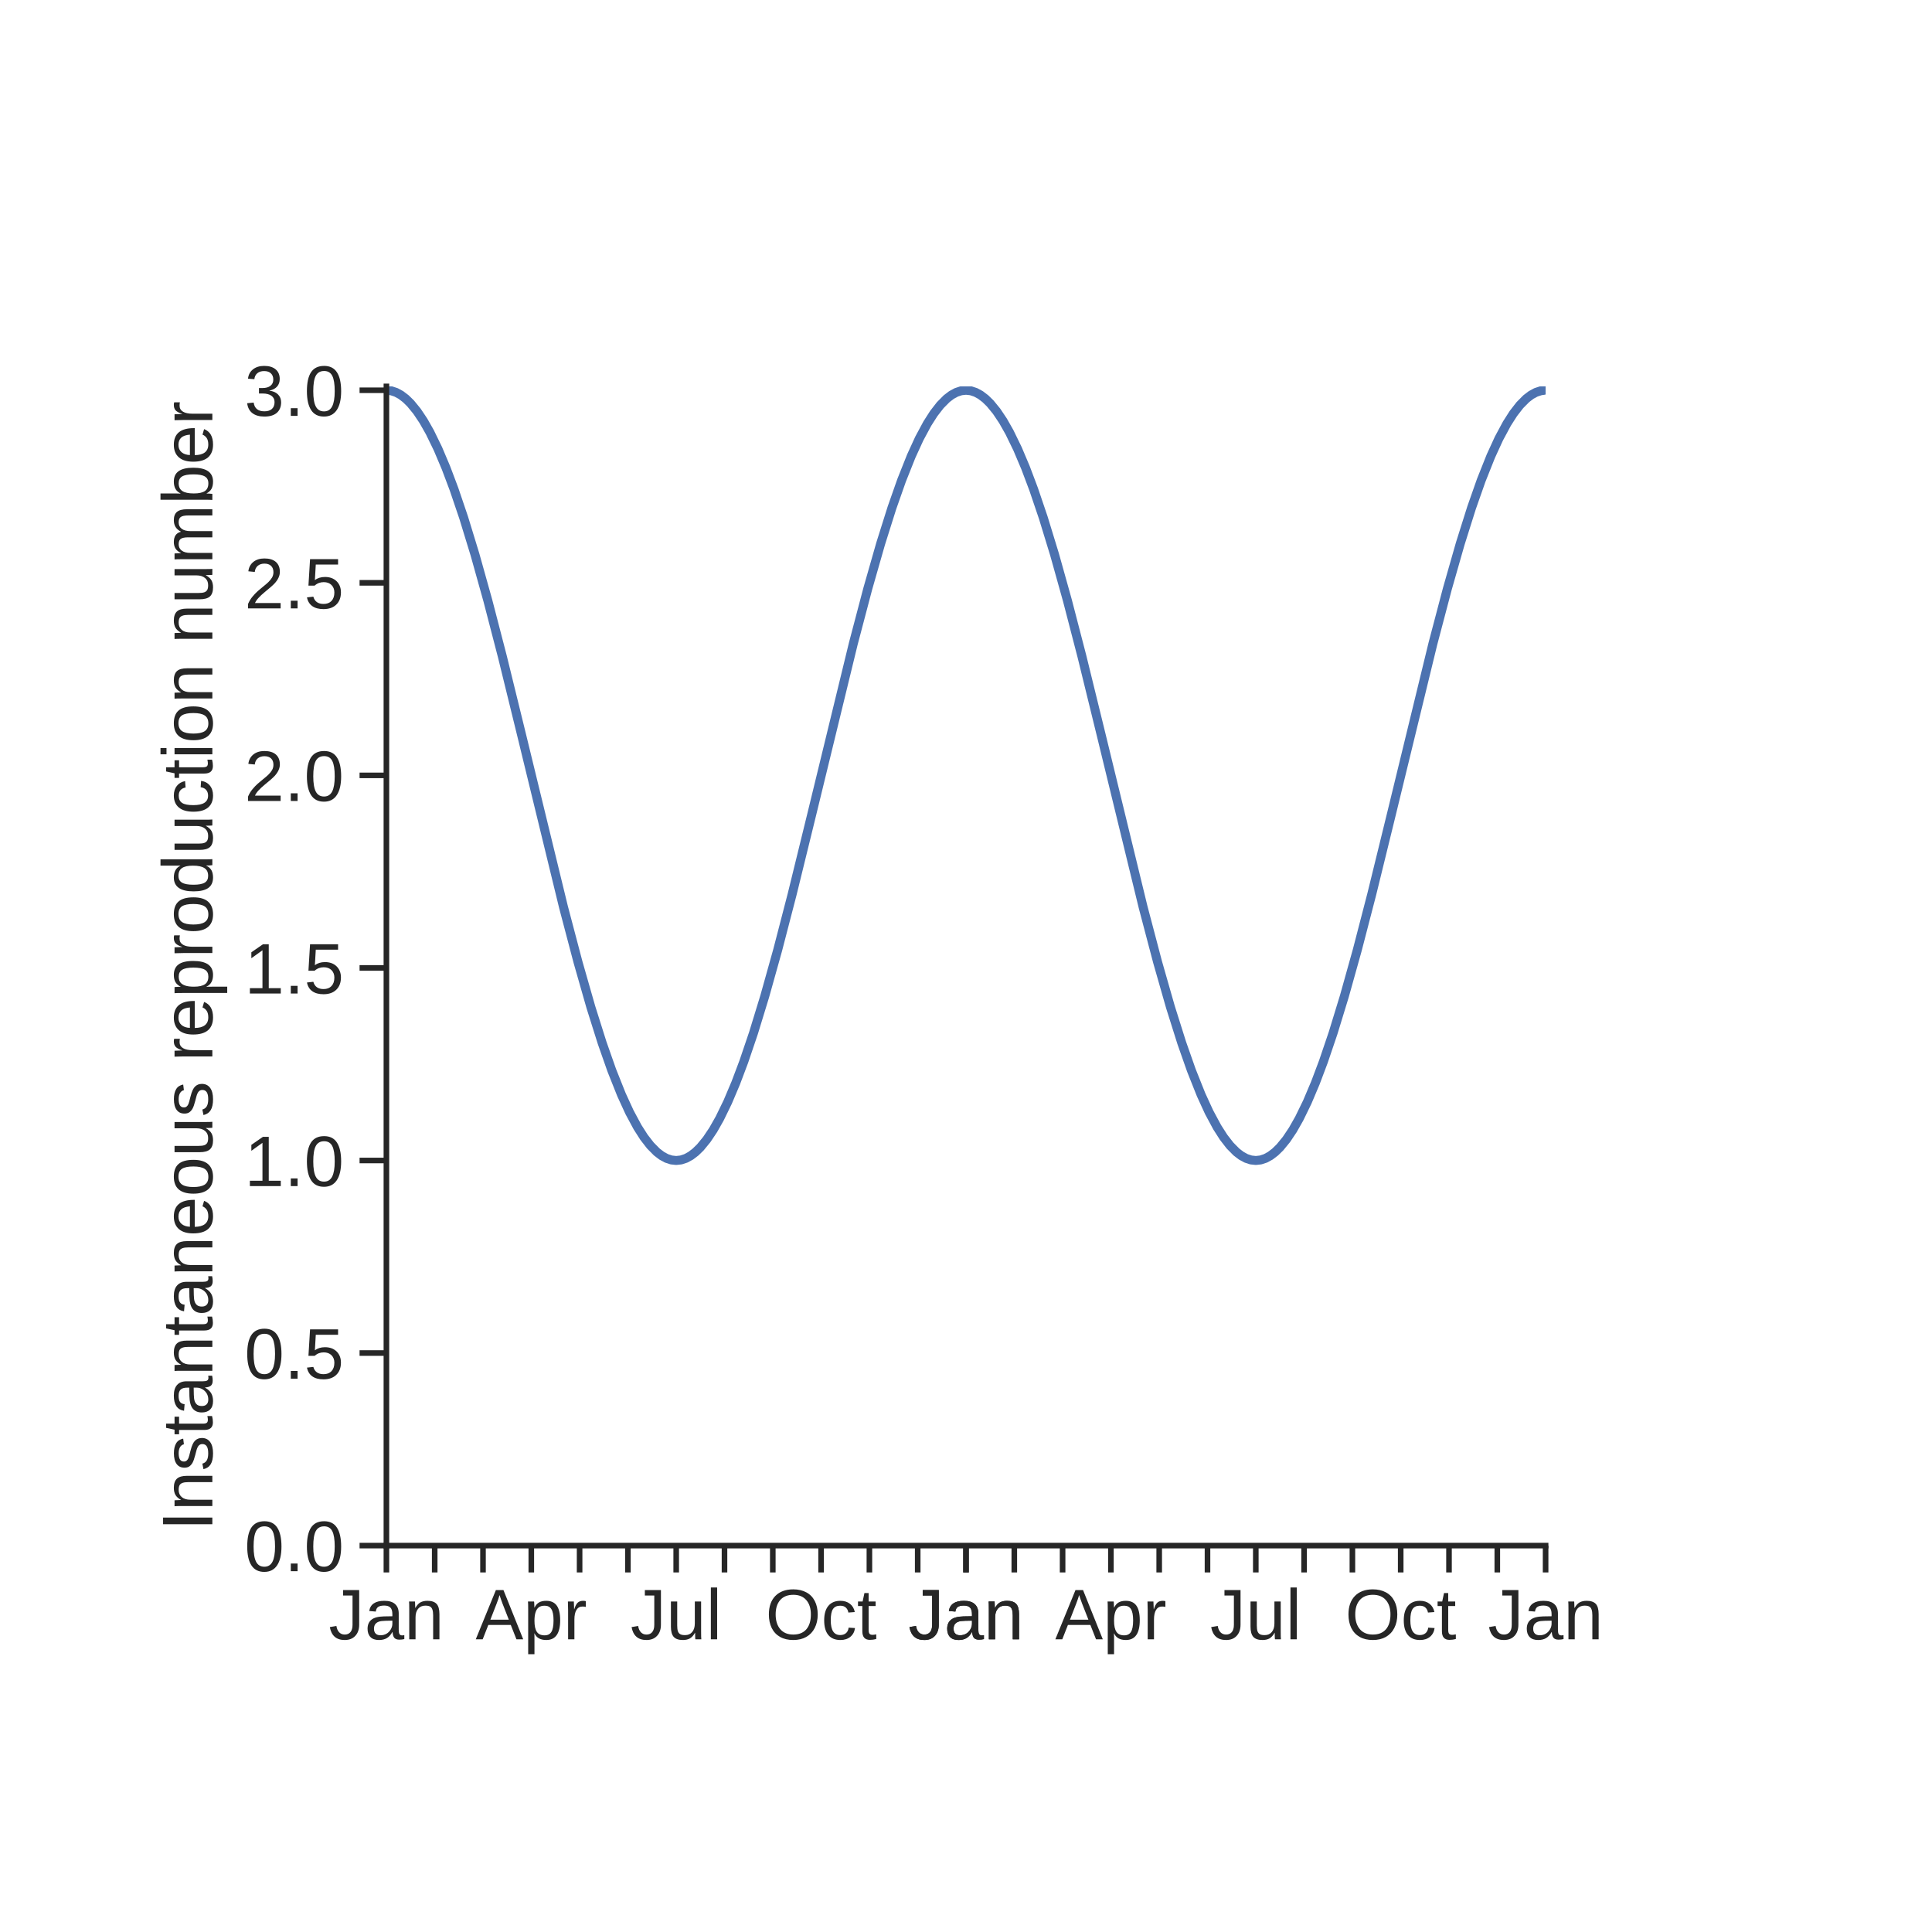
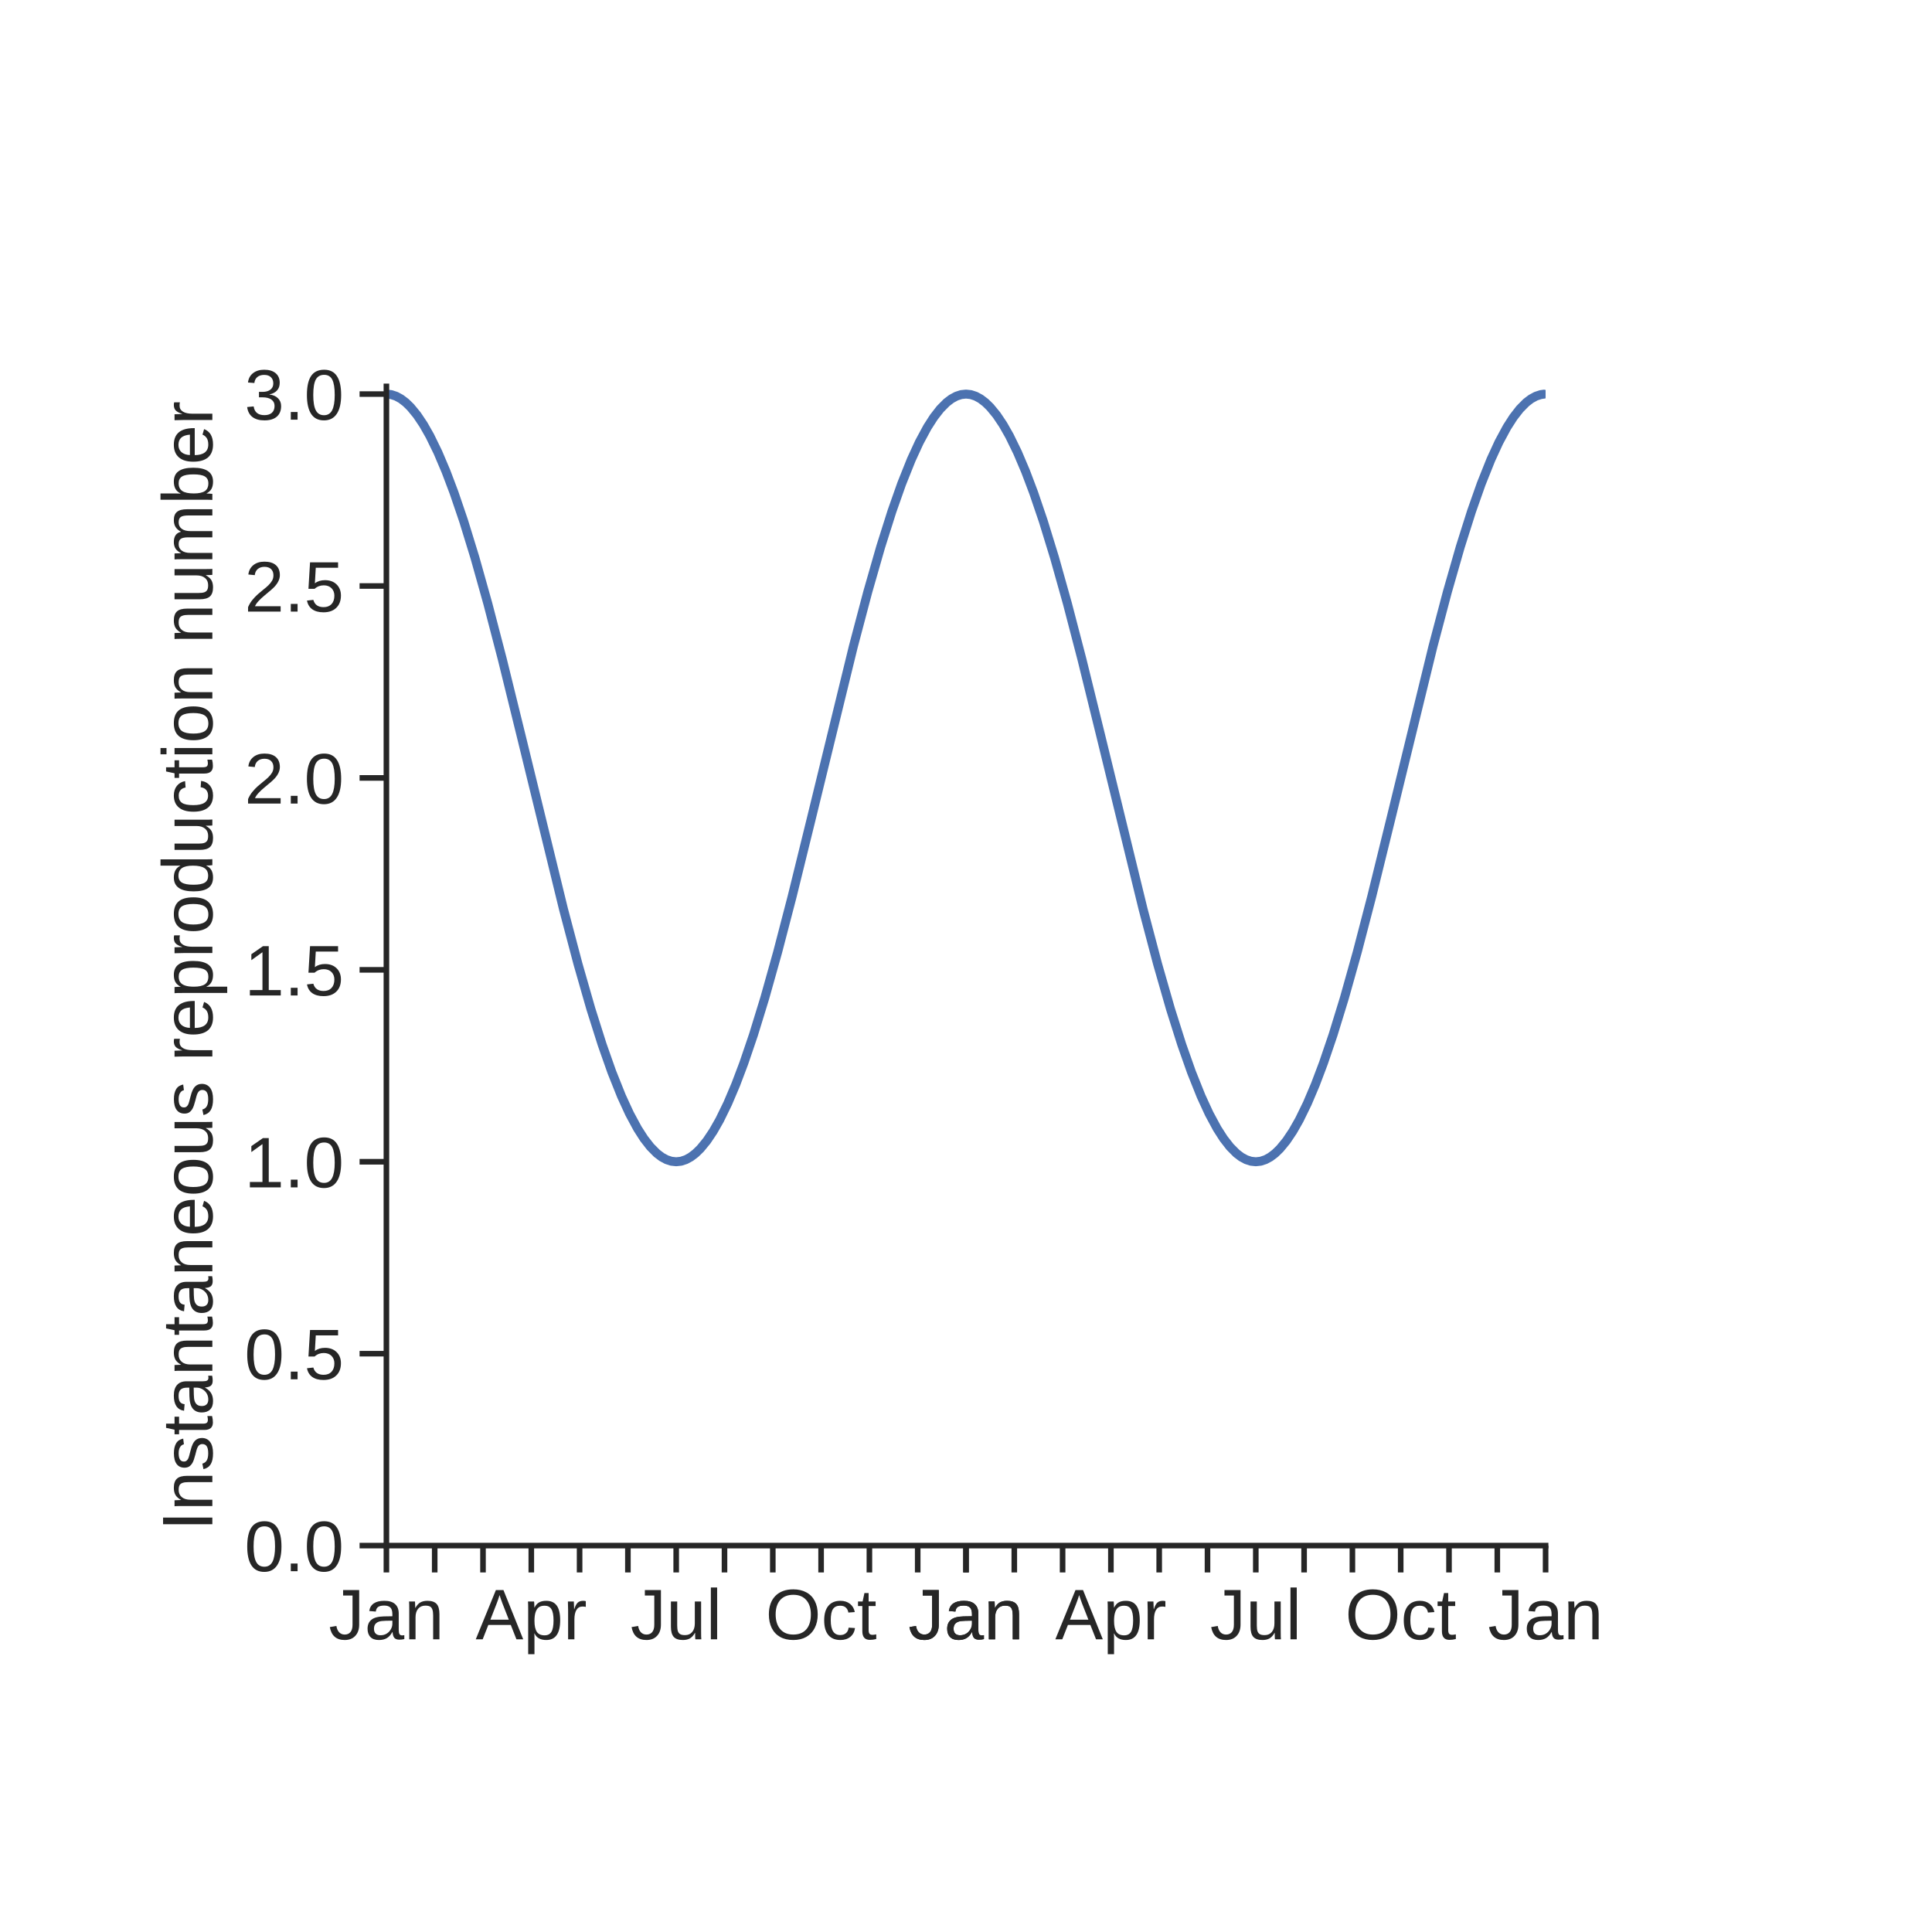
<svg xmlns="http://www.w3.org/2000/svg" xmlns:xlink="http://www.w3.org/1999/xlink" width="432pt" height="432pt" viewBox="0 0 432 432" version="1.1">
  <defs>
    <style type="text/css">*{stroke-linejoin: round; stroke-linecap: butt}</style>
  </defs>
  <g id="figure_1">
    <g id="patch_1">
      <path d="M 0 432  L 432 432  L 432 0  L 0 0  L 0 432  z " style="fill: none" />
    </g>
    <g id="axes_1">
      <g id="patch_2">
        <path d="M 86.4 345.6  L 345.6 345.6  L 345.6 86.4  L 86.4 86.4  L 86.4 345.6  z " style="fill: none" />
      </g>
      <g id="matplotlib.axis_1">
        <g id="xtick_1">
          <g id="line2d_1">
            <defs>
-               <path id="me0b8fdc9dd" d="M 0 0  L 0 6  " style="stroke: #262626; stroke-width: 1.25" />
+               <path id="mdbe2cfda35" d="M 0 0  L 0 6  " style="stroke: #262626; stroke-width: 1.25" />
            </defs>
            <g>
-               <use xlink:href="#me0b8fdc9dd" x="86.4" y="345.6" style="fill: #262626; stroke: #262626; stroke-width: 1.25" />
+               <use xlink:href="#mdbe2cfda35" x="86.4" y="345.6" style="fill: #262626; stroke: #262626; stroke-width: 1.25" />
            </g>
          </g>
          <g id="text_1">
            <text style="fill: #262626; font: 16px 'Arial', 'DejaVu Sans', 'Liberation Sans', 'Bitstream Vera Sans', sans-serif; text-anchor: middle" x="86.4" y="366.553" transform="rotate(-0 86.4 366.5525)">Jan</text>
          </g>
        </g>
        <g id="xtick_2">
          <g id="line2d_2">
            <g>
-               <use xlink:href="#me0b8fdc9dd" x="97.2" y="345.6" style="fill: #262626; stroke: #262626; stroke-width: 1.25" />
+               <use xlink:href="#mdbe2cfda35" x="97.2" y="345.6" style="fill: #262626; stroke: #262626; stroke-width: 1.25" />
            </g>
          </g>
        </g>
        <g id="xtick_3">
          <g id="line2d_3">
            <g>
-               <use xlink:href="#me0b8fdc9dd" x="108" y="345.6" style="fill: #262626; stroke: #262626; stroke-width: 1.25" />
+               <use xlink:href="#mdbe2cfda35" x="108" y="345.6" style="fill: #262626; stroke: #262626; stroke-width: 1.25" />
            </g>
          </g>
        </g>
        <g id="xtick_4">
          <g id="line2d_4">
            <g>
-               <use xlink:href="#me0b8fdc9dd" x="118.8" y="345.6" style="fill: #262626; stroke: #262626; stroke-width: 1.25" />
+               <use xlink:href="#mdbe2cfda35" x="118.8" y="345.6" style="fill: #262626; stroke: #262626; stroke-width: 1.25" />
            </g>
          </g>
          <g id="text_2">
            <text style="fill: #262626; font: 16px 'Arial', 'DejaVu Sans', 'Liberation Sans', 'Bitstream Vera Sans', sans-serif; text-anchor: middle" x="118.8" y="366.553" transform="rotate(-0 118.8 366.5525)">Apr</text>
          </g>
        </g>
        <g id="xtick_5">
          <g id="line2d_5">
            <g>
-               <use xlink:href="#me0b8fdc9dd" x="129.6" y="345.6" style="fill: #262626; stroke: #262626; stroke-width: 1.25" />
+               <use xlink:href="#mdbe2cfda35" x="129.6" y="345.6" style="fill: #262626; stroke: #262626; stroke-width: 1.25" />
            </g>
          </g>
        </g>
        <g id="xtick_6">
          <g id="line2d_6">
            <g>
-               <use xlink:href="#me0b8fdc9dd" x="140.4" y="345.6" style="fill: #262626; stroke: #262626; stroke-width: 1.25" />
+               <use xlink:href="#mdbe2cfda35" x="140.4" y="345.6" style="fill: #262626; stroke: #262626; stroke-width: 1.25" />
            </g>
          </g>
        </g>
        <g id="xtick_7">
          <g id="line2d_7">
            <g>
-               <use xlink:href="#me0b8fdc9dd" x="151.2" y="345.6" style="fill: #262626; stroke: #262626; stroke-width: 1.25" />
+               <use xlink:href="#mdbe2cfda35" x="151.2" y="345.6" style="fill: #262626; stroke: #262626; stroke-width: 1.25" />
            </g>
          </g>
          <g id="text_3">
            <text style="fill: #262626; font: 16px 'Arial', 'DejaVu Sans', 'Liberation Sans', 'Bitstream Vera Sans', sans-serif; text-anchor: middle" x="151.2" y="366.553" transform="rotate(-0 151.2 366.5525)">Jul</text>
          </g>
        </g>
        <g id="xtick_8">
          <g id="line2d_8">
            <g>
-               <use xlink:href="#me0b8fdc9dd" x="162" y="345.6" style="fill: #262626; stroke: #262626; stroke-width: 1.25" />
+               <use xlink:href="#mdbe2cfda35" x="162" y="345.6" style="fill: #262626; stroke: #262626; stroke-width: 1.25" />
            </g>
          </g>
        </g>
        <g id="xtick_9">
          <g id="line2d_9">
            <g>
-               <use xlink:href="#me0b8fdc9dd" x="172.8" y="345.6" style="fill: #262626; stroke: #262626; stroke-width: 1.25" />
+               <use xlink:href="#mdbe2cfda35" x="172.8" y="345.6" style="fill: #262626; stroke: #262626; stroke-width: 1.25" />
            </g>
          </g>
        </g>
        <g id="xtick_10">
          <g id="line2d_10">
            <g>
-               <use xlink:href="#me0b8fdc9dd" x="183.6" y="345.6" style="fill: #262626; stroke: #262626; stroke-width: 1.25" />
+               <use xlink:href="#mdbe2cfda35" x="183.6" y="345.6" style="fill: #262626; stroke: #262626; stroke-width: 1.25" />
            </g>
          </g>
          <g id="text_4">
            <text style="fill: #262626; font: 16px 'Arial', 'DejaVu Sans', 'Liberation Sans', 'Bitstream Vera Sans', sans-serif; text-anchor: middle" x="183.6" y="366.553" transform="rotate(-0 183.6 366.5525)">Oct</text>
          </g>
        </g>
        <g id="xtick_11">
          <g id="line2d_11">
            <g>
-               <use xlink:href="#me0b8fdc9dd" x="194.4" y="345.6" style="fill: #262626; stroke: #262626; stroke-width: 1.25" />
+               <use xlink:href="#mdbe2cfda35" x="194.4" y="345.6" style="fill: #262626; stroke: #262626; stroke-width: 1.25" />
            </g>
          </g>
        </g>
        <g id="xtick_12">
          <g id="line2d_12">
            <g>
-               <use xlink:href="#me0b8fdc9dd" x="205.2" y="345.6" style="fill: #262626; stroke: #262626; stroke-width: 1.25" />
+               <use xlink:href="#mdbe2cfda35" x="205.2" y="345.6" style="fill: #262626; stroke: #262626; stroke-width: 1.25" />
            </g>
          </g>
        </g>
        <g id="xtick_13">
          <g id="line2d_13">
            <g>
-               <use xlink:href="#me0b8fdc9dd" x="216" y="345.6" style="fill: #262626; stroke: #262626; stroke-width: 1.25" />
+               <use xlink:href="#mdbe2cfda35" x="216" y="345.6" style="fill: #262626; stroke: #262626; stroke-width: 1.25" />
            </g>
          </g>
          <g id="text_5">
            <text style="fill: #262626; font: 16px 'Arial', 'DejaVu Sans', 'Liberation Sans', 'Bitstream Vera Sans', sans-serif; text-anchor: middle" x="216" y="366.553" transform="rotate(-0 216 366.5525)">Jan</text>
          </g>
        </g>
        <g id="xtick_14">
          <g id="line2d_14">
            <g>
-               <use xlink:href="#me0b8fdc9dd" x="216" y="345.6" style="fill: #262626; stroke: #262626; stroke-width: 1.25" />
+               <use xlink:href="#mdbe2cfda35" x="216" y="345.6" style="fill: #262626; stroke: #262626; stroke-width: 1.25" />
            </g>
          </g>
          <g id="text_6">
            <text style="fill: #262626; font: 16px 'Arial', 'DejaVu Sans', 'Liberation Sans', 'Bitstream Vera Sans', sans-serif; text-anchor: middle" x="216" y="366.553" transform="rotate(-0 216 366.5525)">Jan</text>
          </g>
        </g>
        <g id="xtick_15">
          <g id="line2d_15">
            <g>
-               <use xlink:href="#me0b8fdc9dd" x="226.8" y="345.6" style="fill: #262626; stroke: #262626; stroke-width: 1.25" />
+               <use xlink:href="#mdbe2cfda35" x="226.8" y="345.6" style="fill: #262626; stroke: #262626; stroke-width: 1.25" />
            </g>
          </g>
        </g>
        <g id="xtick_16">
          <g id="line2d_16">
            <g>
-               <use xlink:href="#me0b8fdc9dd" x="237.6" y="345.6" style="fill: #262626; stroke: #262626; stroke-width: 1.25" />
+               <use xlink:href="#mdbe2cfda35" x="237.6" y="345.6" style="fill: #262626; stroke: #262626; stroke-width: 1.25" />
            </g>
          </g>
        </g>
        <g id="xtick_17">
          <g id="line2d_17">
            <g>
-               <use xlink:href="#me0b8fdc9dd" x="248.4" y="345.6" style="fill: #262626; stroke: #262626; stroke-width: 1.25" />
+               <use xlink:href="#mdbe2cfda35" x="248.4" y="345.6" style="fill: #262626; stroke: #262626; stroke-width: 1.25" />
            </g>
          </g>
          <g id="text_7">
            <text style="fill: #262626; font: 16px 'Arial', 'DejaVu Sans', 'Liberation Sans', 'Bitstream Vera Sans', sans-serif; text-anchor: middle" x="248.4" y="366.553" transform="rotate(-0 248.4 366.5525)">Apr</text>
          </g>
        </g>
        <g id="xtick_18">
          <g id="line2d_18">
            <g>
-               <use xlink:href="#me0b8fdc9dd" x="259.2" y="345.6" style="fill: #262626; stroke: #262626; stroke-width: 1.25" />
+               <use xlink:href="#mdbe2cfda35" x="259.2" y="345.6" style="fill: #262626; stroke: #262626; stroke-width: 1.25" />
            </g>
          </g>
        </g>
        <g id="xtick_19">
          <g id="line2d_19">
            <g>
-               <use xlink:href="#me0b8fdc9dd" x="270" y="345.6" style="fill: #262626; stroke: #262626; stroke-width: 1.25" />
+               <use xlink:href="#mdbe2cfda35" x="270" y="345.6" style="fill: #262626; stroke: #262626; stroke-width: 1.25" />
            </g>
          </g>
        </g>
        <g id="xtick_20">
          <g id="line2d_20">
            <g>
-               <use xlink:href="#me0b8fdc9dd" x="280.8" y="345.6" style="fill: #262626; stroke: #262626; stroke-width: 1.25" />
+               <use xlink:href="#mdbe2cfda35" x="280.8" y="345.6" style="fill: #262626; stroke: #262626; stroke-width: 1.25" />
            </g>
          </g>
          <g id="text_8">
            <text style="fill: #262626; font: 16px 'Arial', 'DejaVu Sans', 'Liberation Sans', 'Bitstream Vera Sans', sans-serif; text-anchor: middle" x="280.8" y="366.553" transform="rotate(-0 280.8 366.5525)">Jul</text>
          </g>
        </g>
        <g id="xtick_21">
          <g id="line2d_21">
            <g>
-               <use xlink:href="#me0b8fdc9dd" x="291.6" y="345.6" style="fill: #262626; stroke: #262626; stroke-width: 1.25" />
+               <use xlink:href="#mdbe2cfda35" x="291.6" y="345.6" style="fill: #262626; stroke: #262626; stroke-width: 1.25" />
            </g>
          </g>
        </g>
        <g id="xtick_22">
          <g id="line2d_22">
            <g>
-               <use xlink:href="#me0b8fdc9dd" x="302.4" y="345.6" style="fill: #262626; stroke: #262626; stroke-width: 1.25" />
+               <use xlink:href="#mdbe2cfda35" x="302.4" y="345.6" style="fill: #262626; stroke: #262626; stroke-width: 1.25" />
            </g>
          </g>
        </g>
        <g id="xtick_23">
          <g id="line2d_23">
            <g>
-               <use xlink:href="#me0b8fdc9dd" x="313.2" y="345.6" style="fill: #262626; stroke: #262626; stroke-width: 1.25" />
+               <use xlink:href="#mdbe2cfda35" x="313.2" y="345.6" style="fill: #262626; stroke: #262626; stroke-width: 1.25" />
            </g>
          </g>
          <g id="text_9">
            <text style="fill: #262626; font: 16px 'Arial', 'DejaVu Sans', 'Liberation Sans', 'Bitstream Vera Sans', sans-serif; text-anchor: middle" x="313.2" y="366.553" transform="rotate(-0 313.2 366.5525)">Oct</text>
          </g>
        </g>
        <g id="xtick_24">
          <g id="line2d_24">
            <g>
-               <use xlink:href="#me0b8fdc9dd" x="324" y="345.6" style="fill: #262626; stroke: #262626; stroke-width: 1.25" />
+               <use xlink:href="#mdbe2cfda35" x="324" y="345.6" style="fill: #262626; stroke: #262626; stroke-width: 1.25" />
            </g>
          </g>
        </g>
        <g id="xtick_25">
          <g id="line2d_25">
            <g>
-               <use xlink:href="#me0b8fdc9dd" x="334.8" y="345.6" style="fill: #262626; stroke: #262626; stroke-width: 1.25" />
+               <use xlink:href="#mdbe2cfda35" x="334.8" y="345.6" style="fill: #262626; stroke: #262626; stroke-width: 1.25" />
            </g>
          </g>
        </g>
        <g id="xtick_26">
          <g id="line2d_26">
            <g>
-               <use xlink:href="#me0b8fdc9dd" x="345.6" y="345.6" style="fill: #262626; stroke: #262626; stroke-width: 1.25" />
+               <use xlink:href="#mdbe2cfda35" x="345.6" y="345.6" style="fill: #262626; stroke: #262626; stroke-width: 1.25" />
            </g>
          </g>
          <g id="text_10">
            <text style="fill: #262626; font: 16px 'Arial', 'DejaVu Sans', 'Liberation Sans', 'Bitstream Vera Sans', sans-serif; text-anchor: middle" x="345.6" y="366.553" transform="rotate(-0 345.6 366.5525)">Jan</text>
          </g>
        </g>
        <g id="text_11">
          <text style="fill: #262626; font: 16px 'Arial', 'DejaVu Sans', 'Liberation Sans', 'Bitstream Vera Sans', sans-serif; text-anchor: middle" x="216" y="385.185" transform="rotate(-0 216 385.185)"> </text>
        </g>
      </g>
      <g id="matplotlib.axis_2">
        <g id="ytick_1">
          <g id="line2d_27">
            <defs>
-               <path id="m72a37ec280" d="M 0 0  L -6 0  " style="stroke: #262626; stroke-width: 1.25" />
+               <path id="mf22d776c2b" d="M 0 0  L -6 0  " style="stroke: #262626; stroke-width: 1.25" />
            </defs>
            <g>
-               <use xlink:href="#m72a37ec280" x="86.4" y="345.6" style="fill: #262626; stroke: #262626; stroke-width: 1.25" />
+               <use xlink:href="#mf22d776c2b" x="86.4" y="345.6" style="fill: #262626; stroke: #262626; stroke-width: 1.25" />
            </g>
          </g>
          <g id="text_12">
            <text style="fill: #262626; font: 16px 'Arial', 'DejaVu Sans', 'Liberation Sans', 'Bitstream Vera Sans', sans-serif; text-anchor: end" x="76.9" y="351.326" transform="rotate(-0 76.9 351.3263)">0.0</text>
          </g>
        </g>
        <g id="ytick_2">
          <g id="line2d_28">
            <g>
-               <use xlink:href="#m72a37ec280" x="86.4" y="302.544" style="fill: #262626; stroke: #262626; stroke-width: 1.25" />
+               <use xlink:href="#mf22d776c2b" x="86.4" y="302.686" style="fill: #262626; stroke: #262626; stroke-width: 1.25" />
            </g>
          </g>
          <g id="text_13">
-             <text style="fill: #262626; font: 16px 'Arial', 'DejaVu Sans', 'Liberation Sans', 'Bitstream Vera Sans', sans-serif; text-anchor: end" x="76.9" y="308.27" transform="rotate(-0 76.9 308.2698)">0.5</text>
+             <text style="fill: #262626; font: 16px 'Arial', 'DejaVu Sans', 'Liberation Sans', 'Bitstream Vera Sans', sans-serif; text-anchor: end" x="76.9" y="308.412" transform="rotate(-0 76.9 308.4123)">0.5</text>
          </g>
        </g>
        <g id="ytick_3">
          <g id="line2d_29">
            <g>
-               <use xlink:href="#m72a37ec280" x="86.4" y="259.487" style="fill: #262626; stroke: #262626; stroke-width: 1.25" />
+               <use xlink:href="#mf22d776c2b" x="86.4" y="259.772" style="fill: #262626; stroke: #262626; stroke-width: 1.25" />
            </g>
          </g>
          <g id="text_14">
-             <text style="fill: #262626; font: 16px 'Arial', 'DejaVu Sans', 'Liberation Sans', 'Bitstream Vera Sans', sans-serif; text-anchor: end" x="76.9" y="265.213" transform="rotate(-0 76.9 265.2133)">1.0</text>
+             <text style="fill: #262626; font: 16px 'Arial', 'DejaVu Sans', 'Liberation Sans', 'Bitstream Vera Sans', sans-serif; text-anchor: end" x="76.9" y="265.498" transform="rotate(-0 76.9 265.4984)">1.0</text>
          </g>
        </g>
        <g id="ytick_4">
          <g id="line2d_30">
            <g>
-               <use xlink:href="#m72a37ec280" x="86.4" y="216.431" style="fill: #262626; stroke: #262626; stroke-width: 1.25" />
+               <use xlink:href="#mf22d776c2b" x="86.4" y="216.858" style="fill: #262626; stroke: #262626; stroke-width: 1.25" />
            </g>
          </g>
          <g id="text_15">
-             <text style="fill: #262626; font: 16px 'Arial', 'DejaVu Sans', 'Liberation Sans', 'Bitstream Vera Sans', sans-serif; text-anchor: end" x="76.9" y="222.157" transform="rotate(-0 76.9 222.1568)">1.5</text>
+             <text style="fill: #262626; font: 16px 'Arial', 'DejaVu Sans', 'Liberation Sans', 'Bitstream Vera Sans', sans-serif; text-anchor: end" x="76.9" y="222.585" transform="rotate(-0 76.9 222.5845)">1.5</text>
          </g>
        </g>
        <g id="ytick_5">
          <g id="line2d_31">
            <g>
-               <use xlink:href="#m72a37ec280" x="86.4" y="173.374" style="fill: #262626; stroke: #262626; stroke-width: 1.25" />
+               <use xlink:href="#mf22d776c2b" x="86.4" y="173.944" style="fill: #262626; stroke: #262626; stroke-width: 1.25" />
            </g>
          </g>
          <g id="text_16">
-             <text style="fill: #262626; font: 16px 'Arial', 'DejaVu Sans', 'Liberation Sans', 'Bitstream Vera Sans', sans-serif; text-anchor: end" x="76.9" y="179.1" transform="rotate(-0 76.9 179.1003)">2.0</text>
+             <text style="fill: #262626; font: 16px 'Arial', 'DejaVu Sans', 'Liberation Sans', 'Bitstream Vera Sans', sans-serif; text-anchor: end" x="76.9" y="179.671" transform="rotate(-0 76.9 179.6706)">2.0</text>
          </g>
        </g>
        <g id="ytick_6">
          <g id="line2d_32">
            <g>
-               <use xlink:href="#m72a37ec280" x="86.4" y="130.318" style="fill: #262626; stroke: #262626; stroke-width: 1.25" />
+               <use xlink:href="#mf22d776c2b" x="86.4" y="131.03" style="fill: #262626; stroke: #262626; stroke-width: 1.25" />
            </g>
          </g>
          <g id="text_17">
-             <text style="fill: #262626; font: 16px 'Arial', 'DejaVu Sans', 'Liberation Sans', 'Bitstream Vera Sans', sans-serif; text-anchor: end" x="76.9" y="136.044" transform="rotate(-0 76.9 136.0439)">2.5</text>
+             <text style="fill: #262626; font: 16px 'Arial', 'DejaVu Sans', 'Liberation Sans', 'Bitstream Vera Sans', sans-serif; text-anchor: end" x="76.9" y="136.757" transform="rotate(-0 76.9 136.7567)">2.5</text>
          </g>
        </g>
        <g id="ytick_7">
          <g id="line2d_33">
            <g>
-               <use xlink:href="#m72a37ec280" x="86.4" y="87.261" style="fill: #262626; stroke: #262626; stroke-width: 1.25" />
+               <use xlink:href="#mf22d776c2b" x="86.4" y="88.117" style="fill: #262626; stroke: #262626; stroke-width: 1.25" />
            </g>
          </g>
          <g id="text_18">
-             <text style="fill: #262626; font: 16px 'Arial', 'DejaVu Sans', 'Liberation Sans', 'Bitstream Vera Sans', sans-serif; text-anchor: end" x="76.9" y="92.987" transform="rotate(-0 76.9 92.98738)">3.0</text>
+             <text style="fill: #262626; font: 16px 'Arial', 'DejaVu Sans', 'Liberation Sans', 'Bitstream Vera Sans', sans-serif; text-anchor: end" x="76.9" y="93.843" transform="rotate(-0 76.9 93.84281)">3.0</text>
          </g>
        </g>
        <g id="text_19">
          <text style="fill: #262626; font: 16px 'Arial', 'DejaVu Sans', 'Liberation Sans', 'Bitstream Vera Sans', sans-serif; text-anchor: middle" x="47.48" y="216" transform="rotate(-90 47.48 216)">Instantaneous reproduction number</text>
        </g>
      </g>
      <g id="line2d_34">
-         <path d="M 86.4 87.261  L 87.48 87.379  L 88.56 87.733  L 89.64 88.321  L 90.72 89.143  L 91.8 90.195  L 93.24 91.953  L 94.68 94.107  L 96.12 96.647  L 97.92 100.346  L 99.72 104.601  L 101.52 109.38  L 103.68 115.753  L 106.2 123.982  L 109.08 134.28  L 112.32 146.764  L 116.64 164.373  L 126 202.826  L 129.24 215.122  L 132.12 225.198  L 134.64 233.193  L 136.8 239.34  L 138.96 244.765  L 140.76 248.69  L 142.56 252.042  L 144 254.294  L 145.44 256.151  L 146.88 257.605  L 147.96 258.427  L 149.04 259.015  L 150.12 259.369  L 151.2 259.487  L 152.28 259.369  L 153.36 259.015  L 154.44 258.427  L 155.52 257.605  L 156.6 256.553  L 158.04 254.795  L 159.48 252.641  L 160.92 250.101  L 162.72 246.402  L 164.52 242.147  L 166.32 237.368  L 168.48 230.995  L 171 222.766  L 173.88 212.469  L 177.12 199.984  L 181.44 182.375  L 190.8 143.922  L 194.04 131.626  L 196.92 121.55  L 199.44 113.555  L 201.6 107.408  L 203.76 101.983  L 205.56 98.058  L 207.36 94.706  L 208.8 92.454  L 210.24 90.597  L 211.68 89.143  L 212.76 88.321  L 213.84 87.733  L 214.92 87.379  L 216 87.261  L 217.08 87.379  L 218.16 87.733  L 219.24 88.321  L 220.32 89.143  L 221.4 90.195  L 222.84 91.953  L 224.28 94.107  L 225.72 96.647  L 227.52 100.346  L 229.32 104.601  L 231.12 109.38  L 233.28 115.753  L 235.8 123.982  L 238.68 134.28  L 241.92 146.764  L 246.24 164.373  L 255.6 202.826  L 258.84 215.122  L 261.72 225.198  L 264.24 233.193  L 266.4 239.34  L 268.56 244.765  L 270.36 248.69  L 272.16 252.042  L 273.6 254.294  L 275.04 256.151  L 276.48 257.605  L 277.56 258.427  L 278.64 259.015  L 279.72 259.369  L 280.8 259.487  L 281.88 259.369  L 282.96 259.015  L 284.04 258.427  L 285.12 257.605  L 286.2 256.553  L 287.64 254.795  L 289.08 252.641  L 290.52 250.101  L 292.32 246.402  L 294.12 242.147  L 295.92 237.368  L 298.08 230.995  L 300.6 222.766  L 303.48 212.469  L 306.72 199.984  L 311.04 182.375  L 320.4 143.922  L 323.64 131.626  L 326.52 121.55  L 329.04 113.555  L 331.2 107.408  L 333.36 101.983  L 335.16 98.058  L 336.96 94.706  L 338.4 92.454  L 339.84 90.597  L 341.28 89.143  L 342.36 88.321  L 343.44 87.733  L 344.52 87.379  L 345.24 87.274  L 345.24 87.274  " clip-path="url(#p7a98a16eb9)" style="fill: none; stroke: #4c72b0; stroke-width: 2; stroke-linecap: round" />
+         <path d="M 86.4 88.117  L 87.48 88.234  L 88.56 88.587  L 89.64 89.173  L 90.72 89.992  L 91.8 91.041  L 93.24 92.793  L 94.68 94.939  L 96.12 97.471  L 97.92 101.158  L 99.72 105.399  L 101.52 110.162  L 103.68 116.514  L 106.2 124.716  L 109.08 134.979  L 112.32 147.422  L 116.64 164.973  L 126 203.299  L 129.24 215.555  L 132.12 225.597  L 134.64 233.565  L 136.8 239.692  L 138.96 245.099  L 140.76 249.011  L 142.56 252.352  L 144 254.596  L 145.44 256.447  L 146.88 257.897  L 147.96 258.716  L 149.04 259.302  L 150.12 259.655  L 151.2 259.772  L 152.28 259.655  L 153.36 259.302  L 154.44 258.716  L 155.52 257.897  L 156.6 256.848  L 158.04 255.096  L 159.48 252.949  L 160.92 250.418  L 162.72 246.73  L 164.52 242.49  L 166.32 237.727  L 168.48 231.374  L 171 223.173  L 173.88 212.909  L 177.12 200.467  L 181.44 182.916  L 190.8 144.59  L 194.04 132.334  L 196.92 122.292  L 199.44 114.323  L 201.6 108.196  L 203.76 102.79  L 205.56 98.878  L 207.36 95.537  L 208.8 93.293  L 210.24 91.441  L 211.68 89.992  L 212.76 89.173  L 213.84 88.587  L 214.92 88.234  L 216 88.117  L 217.08 88.234  L 218.16 88.587  L 219.24 89.173  L 220.32 89.992  L 221.4 91.041  L 222.84 92.793  L 224.28 94.939  L 225.72 97.471  L 227.52 101.158  L 229.32 105.399  L 231.12 110.162  L 233.28 116.514  L 235.8 124.716  L 238.68 134.979  L 241.92 147.422  L 246.24 164.973  L 255.6 203.299  L 258.84 215.555  L 261.72 225.597  L 264.24 233.565  L 266.4 239.692  L 268.56 245.099  L 270.36 249.011  L 272.16 252.352  L 273.6 254.596  L 275.04 256.447  L 276.48 257.897  L 277.56 258.716  L 278.64 259.302  L 279.72 259.655  L 280.8 259.772  L 281.88 259.655  L 282.96 259.302  L 284.04 258.716  L 285.12 257.897  L 286.2 256.848  L 287.64 255.096  L 289.08 252.949  L 290.52 250.418  L 292.32 246.73  L 294.12 242.49  L 295.92 237.727  L 298.08 231.374  L 300.6 223.173  L 303.48 212.909  L 306.72 200.467  L 311.04 182.916  L 320.4 144.59  L 323.64 132.334  L 326.52 122.292  L 329.04 114.323  L 331.2 108.196  L 333.36 102.79  L 335.16 98.878  L 336.96 95.537  L 338.4 93.293  L 339.84 91.441  L 341.28 89.992  L 342.36 89.173  L 343.44 88.587  L 344.52 88.234  L 345.24 88.13  L 345.24 88.13  " clip-path="url(#pc6f41f7d65)" style="fill: none; stroke: #4c72b0; stroke-width: 2; stroke-linecap: round" />
      </g>
      <g id="patch_3">
        <path d="M 86.4 345.6  L 86.4 86.4  " style="fill: none; stroke: #262626; stroke-width: 1.25; stroke-linejoin: miter; stroke-linecap: square" />
      </g>
      <g id="patch_4">
        <path d="M 86.4 345.6  L 345.6 345.6  " style="fill: none; stroke: #262626; stroke-width: 1.25; stroke-linejoin: miter; stroke-linecap: square" />
      </g>
    </g>
  </g>
  <defs>
-     <clipPath id="p7a98a16eb9">
+     <clipPath id="pc6f41f7d65">
      <rect x="86.4" y="86.4" width="259.2" height="259.2" />
    </clipPath>
  </defs>
</svg>
